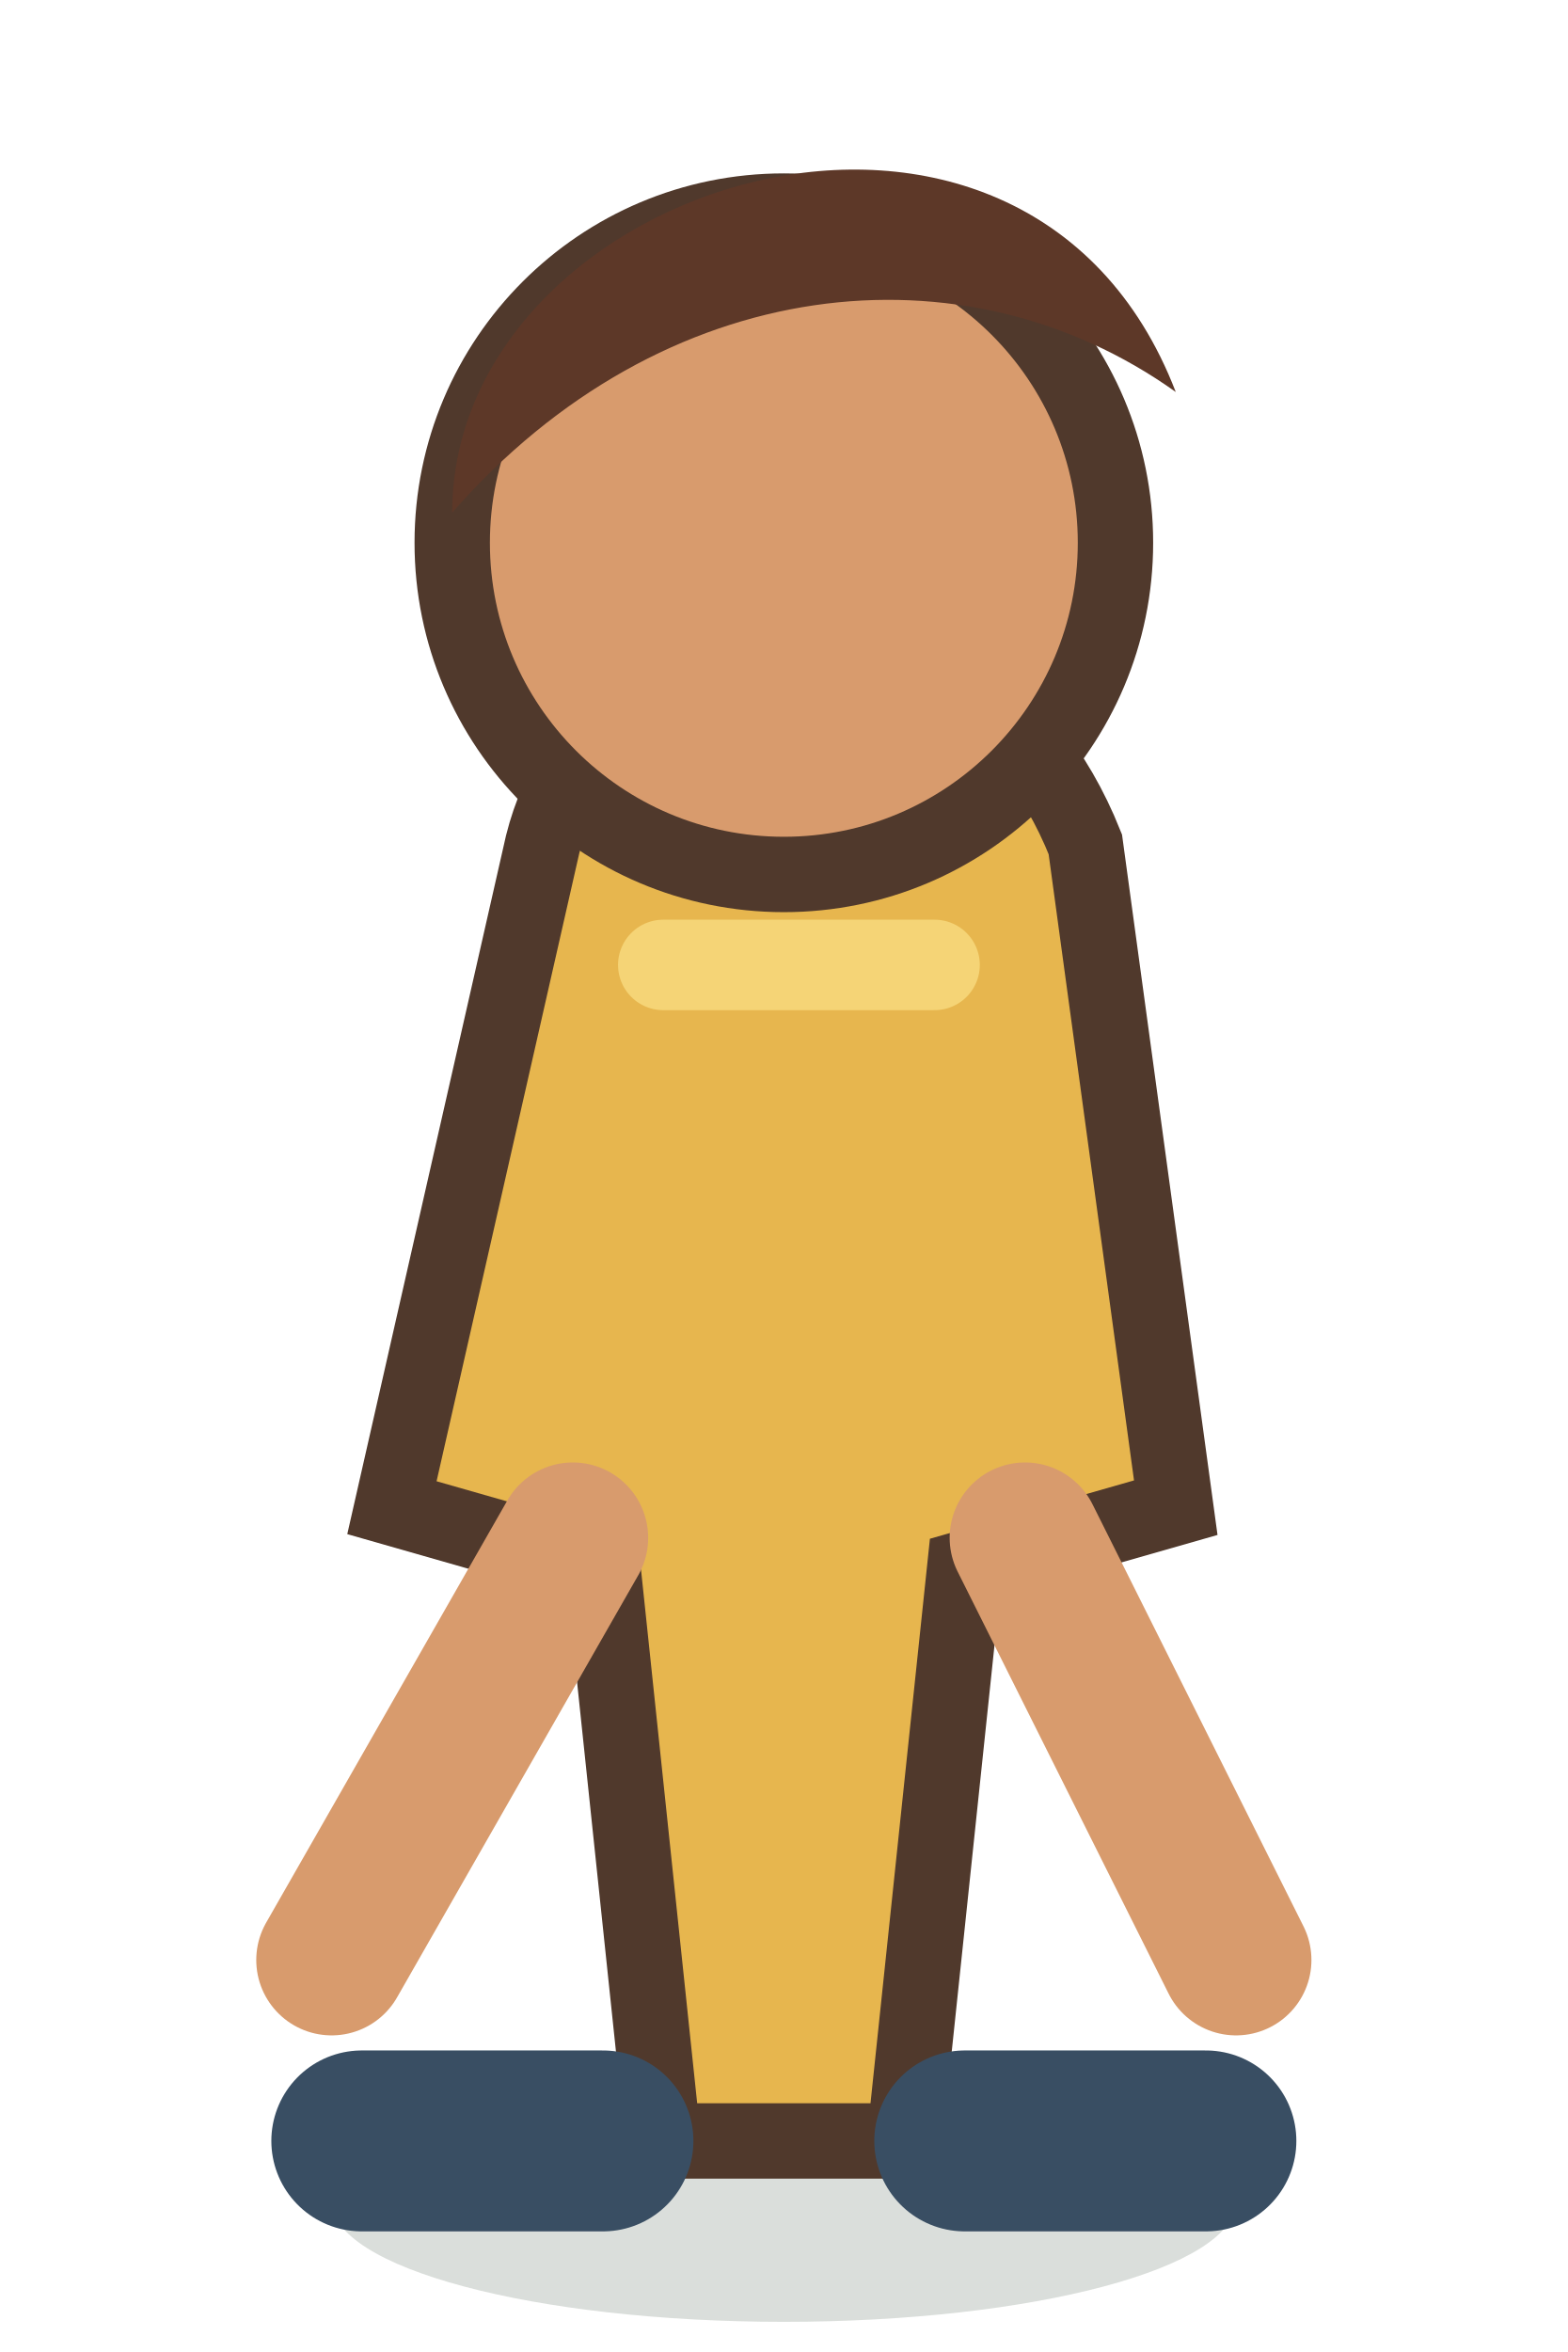
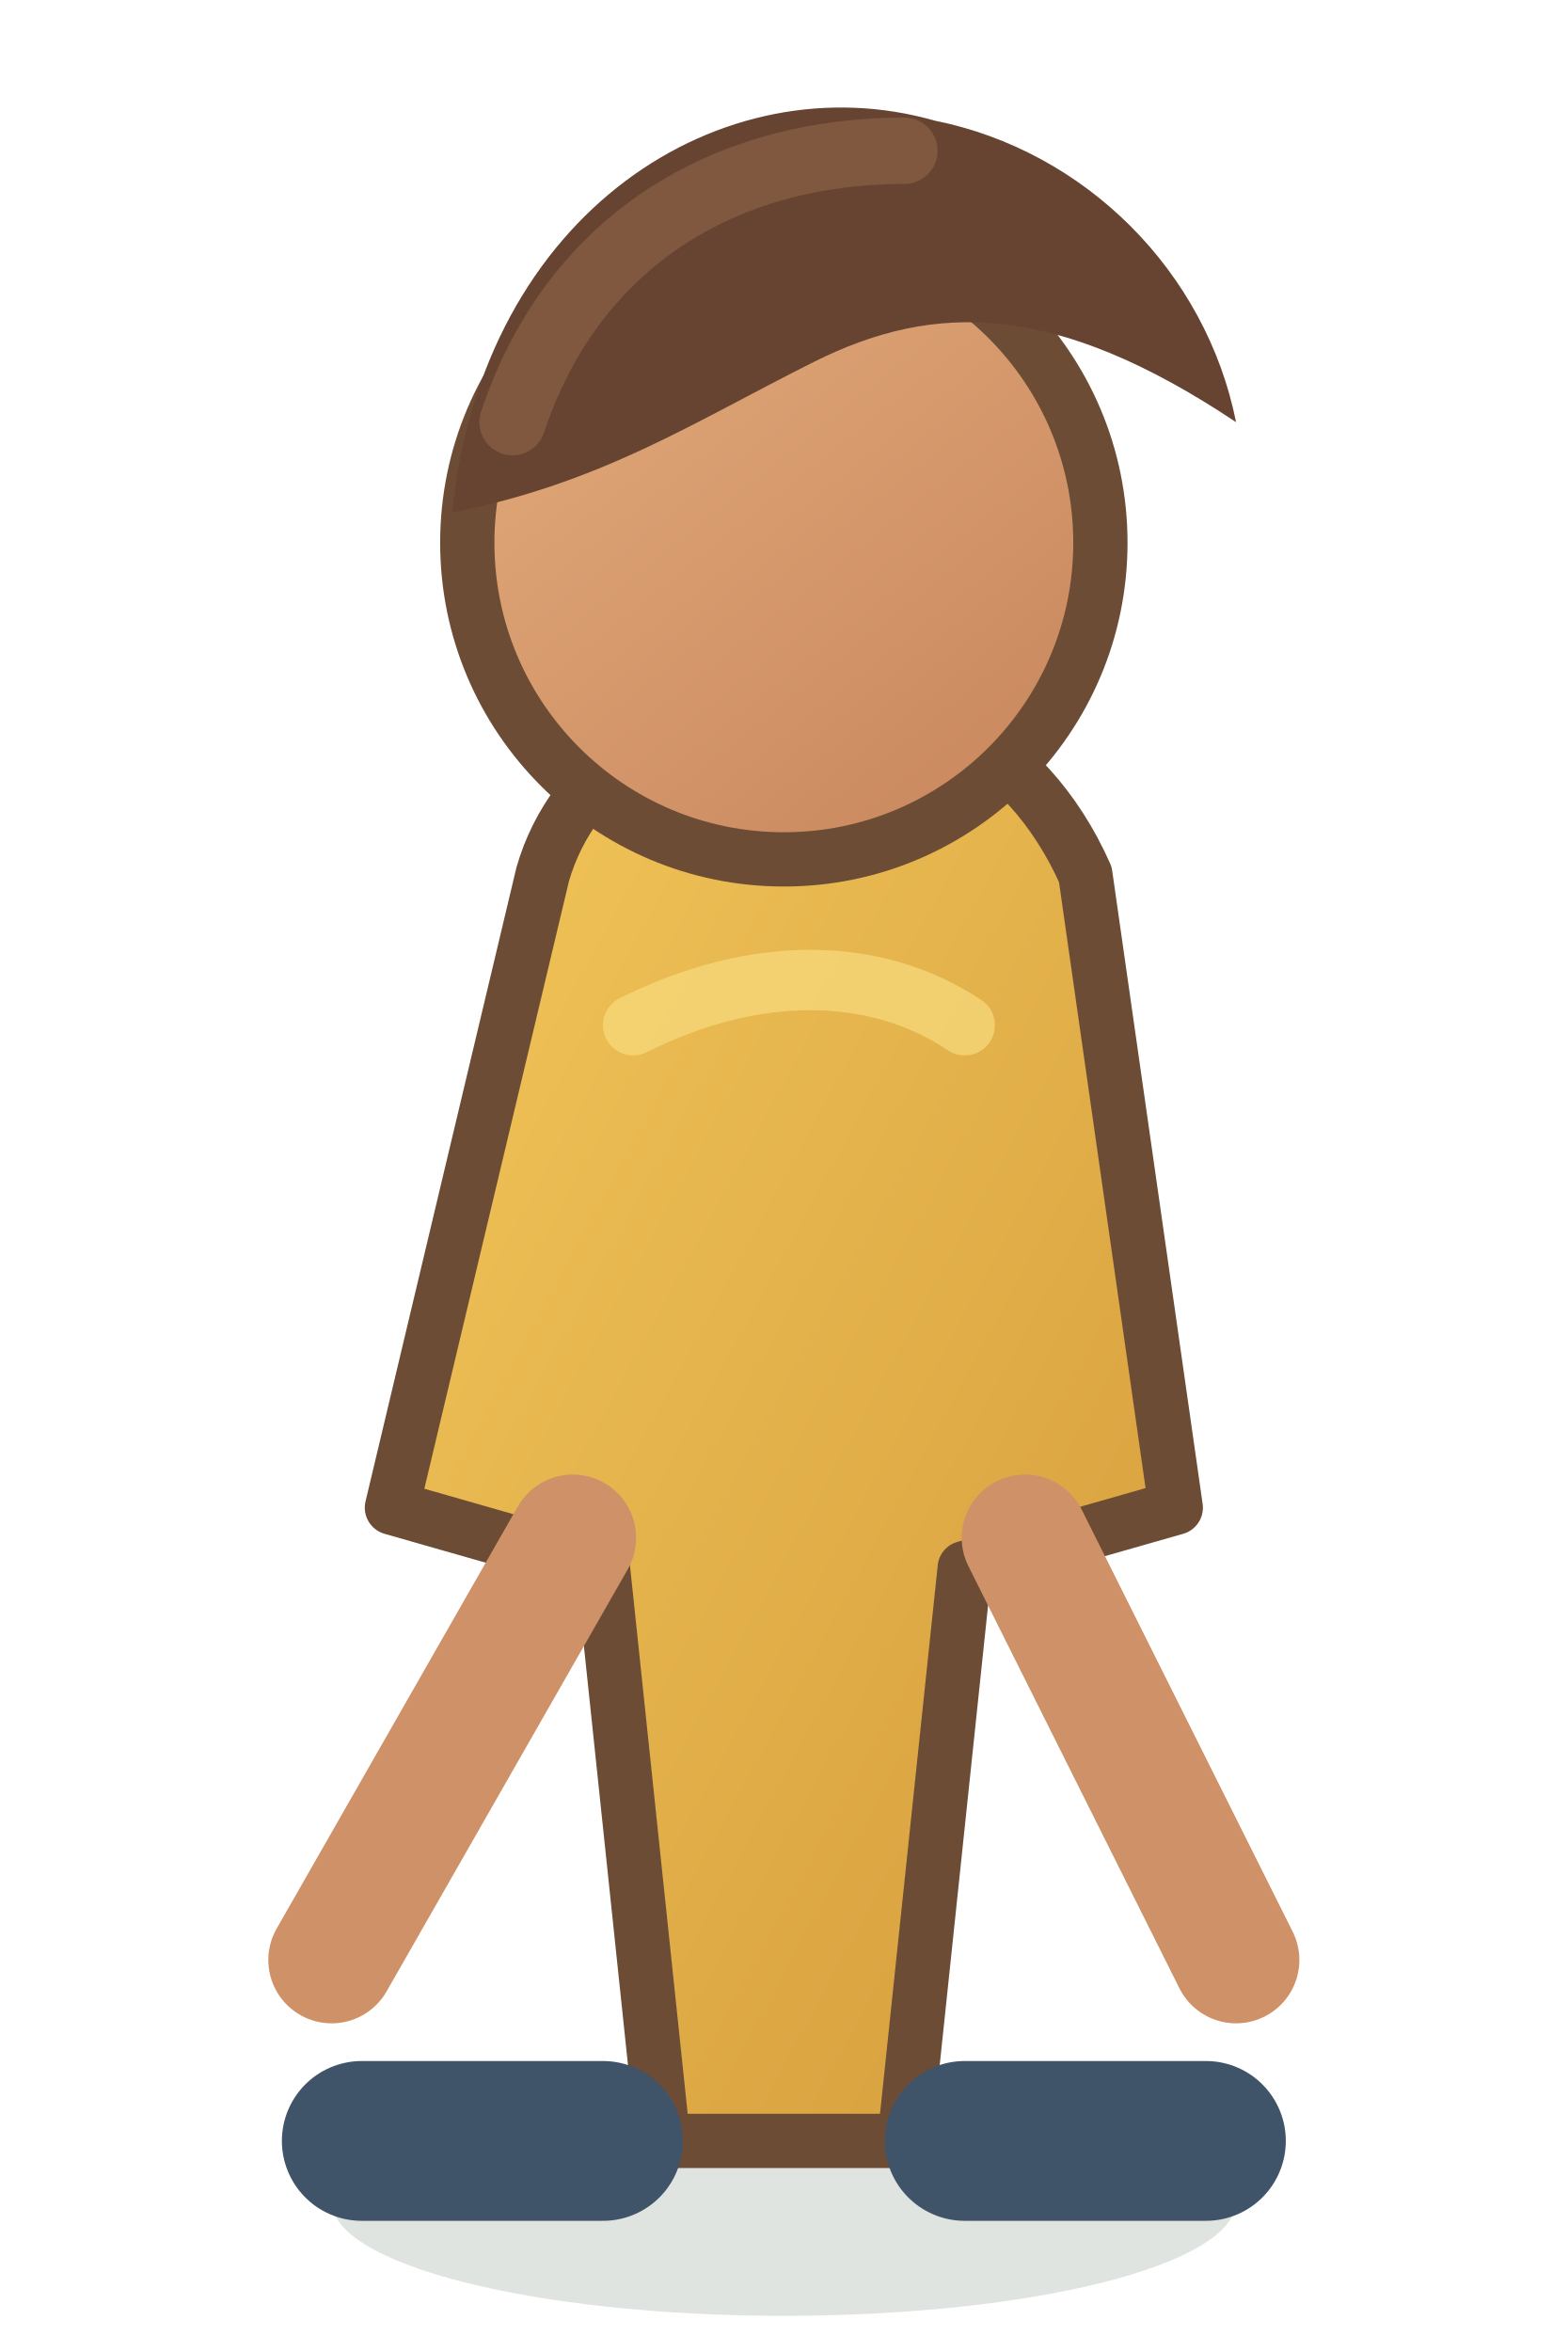
<svg xmlns="http://www.w3.org/2000/svg" width="52" height="78" viewBox="0 0 52 78">
-   <ellipse cx="26" cy="73" rx="15" ry="4" fill="#324a35" opacity=".18" />
-   <path d="M18 28c2-8 14-10 18 0l3 22-7 2-2 19h-8l-2-19-7-2z" fill="#e7b64e" stroke="#50392c" stroke-width="2.5" />
-   <circle cx="26" cy="18" r="11" fill="#d89b6d" stroke="#50392c" stroke-width="2.5" />
-   <path d="M15 17c0-11 19-17 24-4-7-5-17-4-24 4z" fill="#5d3828" />
-   <path d="M19 51l-8 14M34 51l7 14" stroke="#d89b6d" stroke-width="5" stroke-linecap="round" />
-   <path d="M20 71h-8M32 71h8" stroke="#394e63" stroke-width="6" stroke-linecap="round" />
-   <path d="M22 32h9" stroke="#f5d476" stroke-width="3" stroke-linecap="round" />
+   <defs>
+     <linearGradient id="shirt" x1="0" y1="0" x2="1" y2="1">
+       <stop stop-color="#f2c75a" />
+       <stop offset="1" stop-color="#d49b3b" />
+     </linearGradient>
+     <linearGradient id="skin" x1="0" y1="0" x2=".8" y2="1">
+       <stop stop-color="#e4ae7d" />
+       <stop offset="1" stop-color="#c9875e" />
+     </linearGradient>
+   </defs>
+   <ellipse cx="26" cy="73" rx="15" ry="3.8" fill="#324a35" opacity=".15" />
+   <path d="M18 29c2-7 14-9 18 0l3 21-7 2-2 19h-8l-2-19-7-2z" fill="url(#shirt)" stroke="#6c4c35" stroke-width="1.8" stroke-linejoin="round" />
+   <circle cx="26" cy="18" r="10.5" fill="url(#skin)" stroke="#6c4c35" stroke-width="1.8" />
+   <path d="M15 17c1-10 9-15 16-13 5 1 9 5 10 10-6-4-10-4-14-2-4 2-7 4-12 5z" fill="#674431" />
+   <path d="M17 14c2-6 7-9 13-9" fill="none" stroke="#8a6044" stroke-width="2.2" stroke-linecap="round" opacity=".7" />
+   <path d="M19 51l-8 14M34 51l7 14" stroke="#cf9167" stroke-width="4.2" stroke-linecap="round" />
+   <path d="M20 71h-8M32 71h8" stroke="#3f5369" stroke-width="5.3" stroke-linecap="round" />
+   <path d="M21 34c4-2 8-2 11 0" fill="none" stroke="#f8dc7d" stroke-width="2" stroke-linecap="round" opacity=".7" />
</svg>
